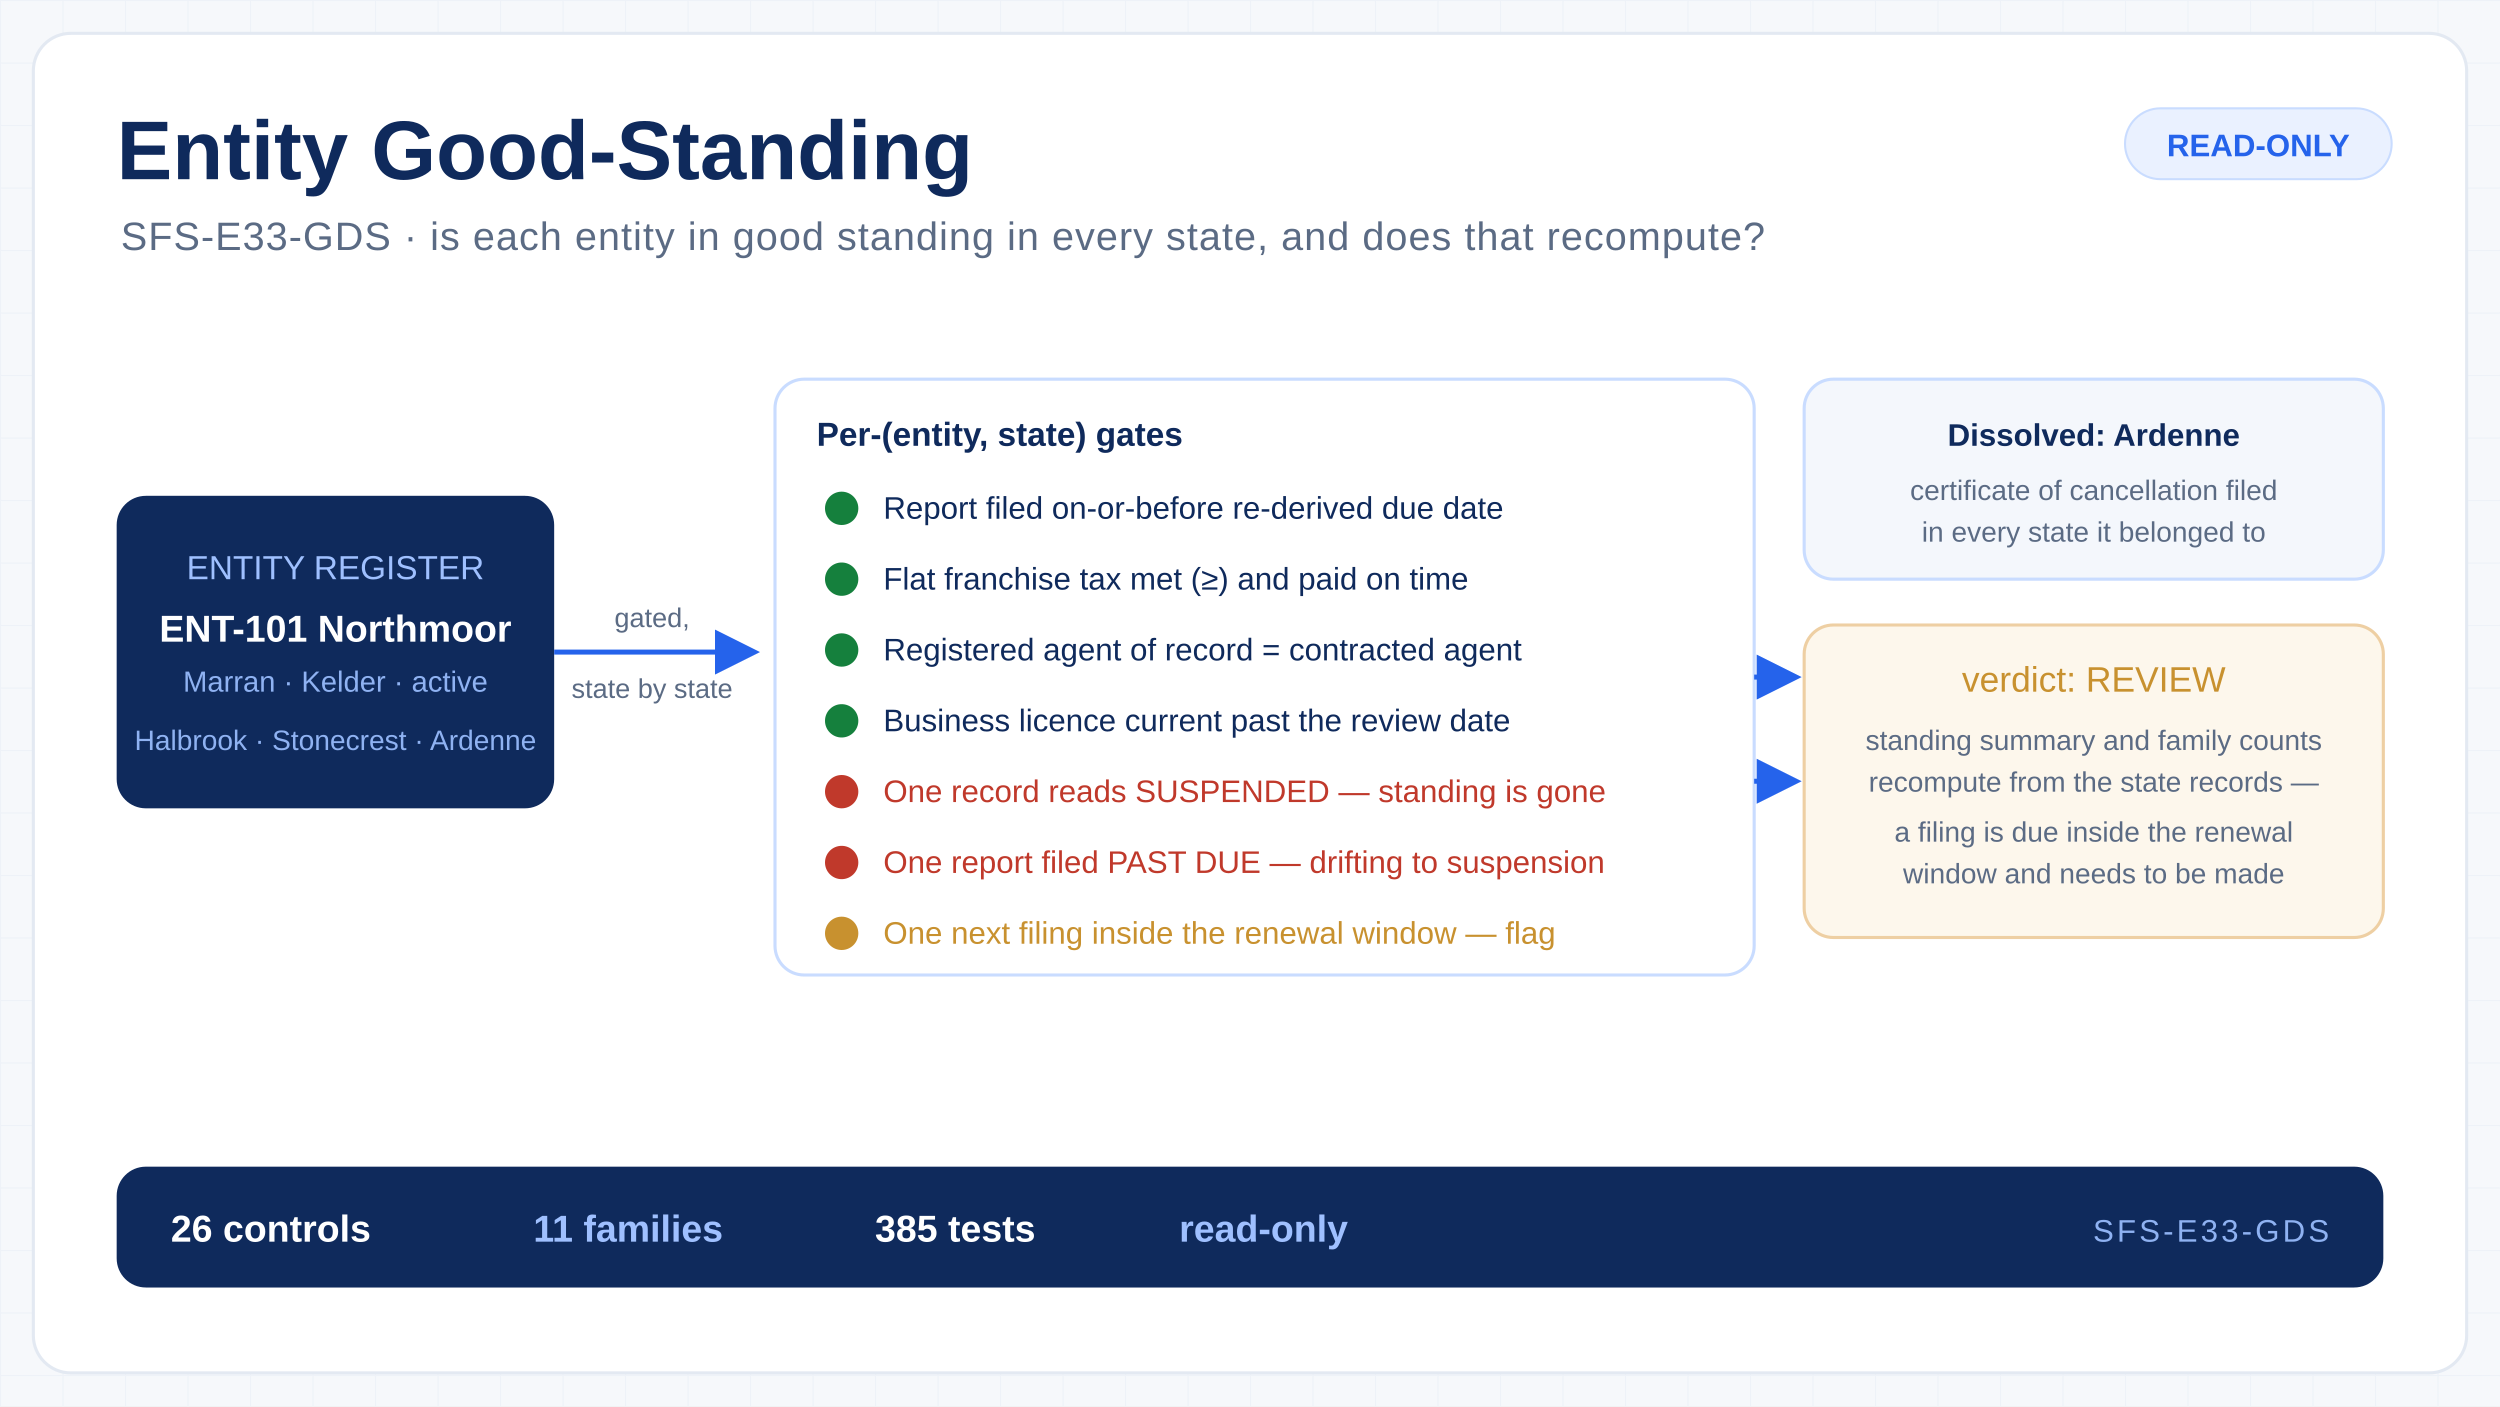
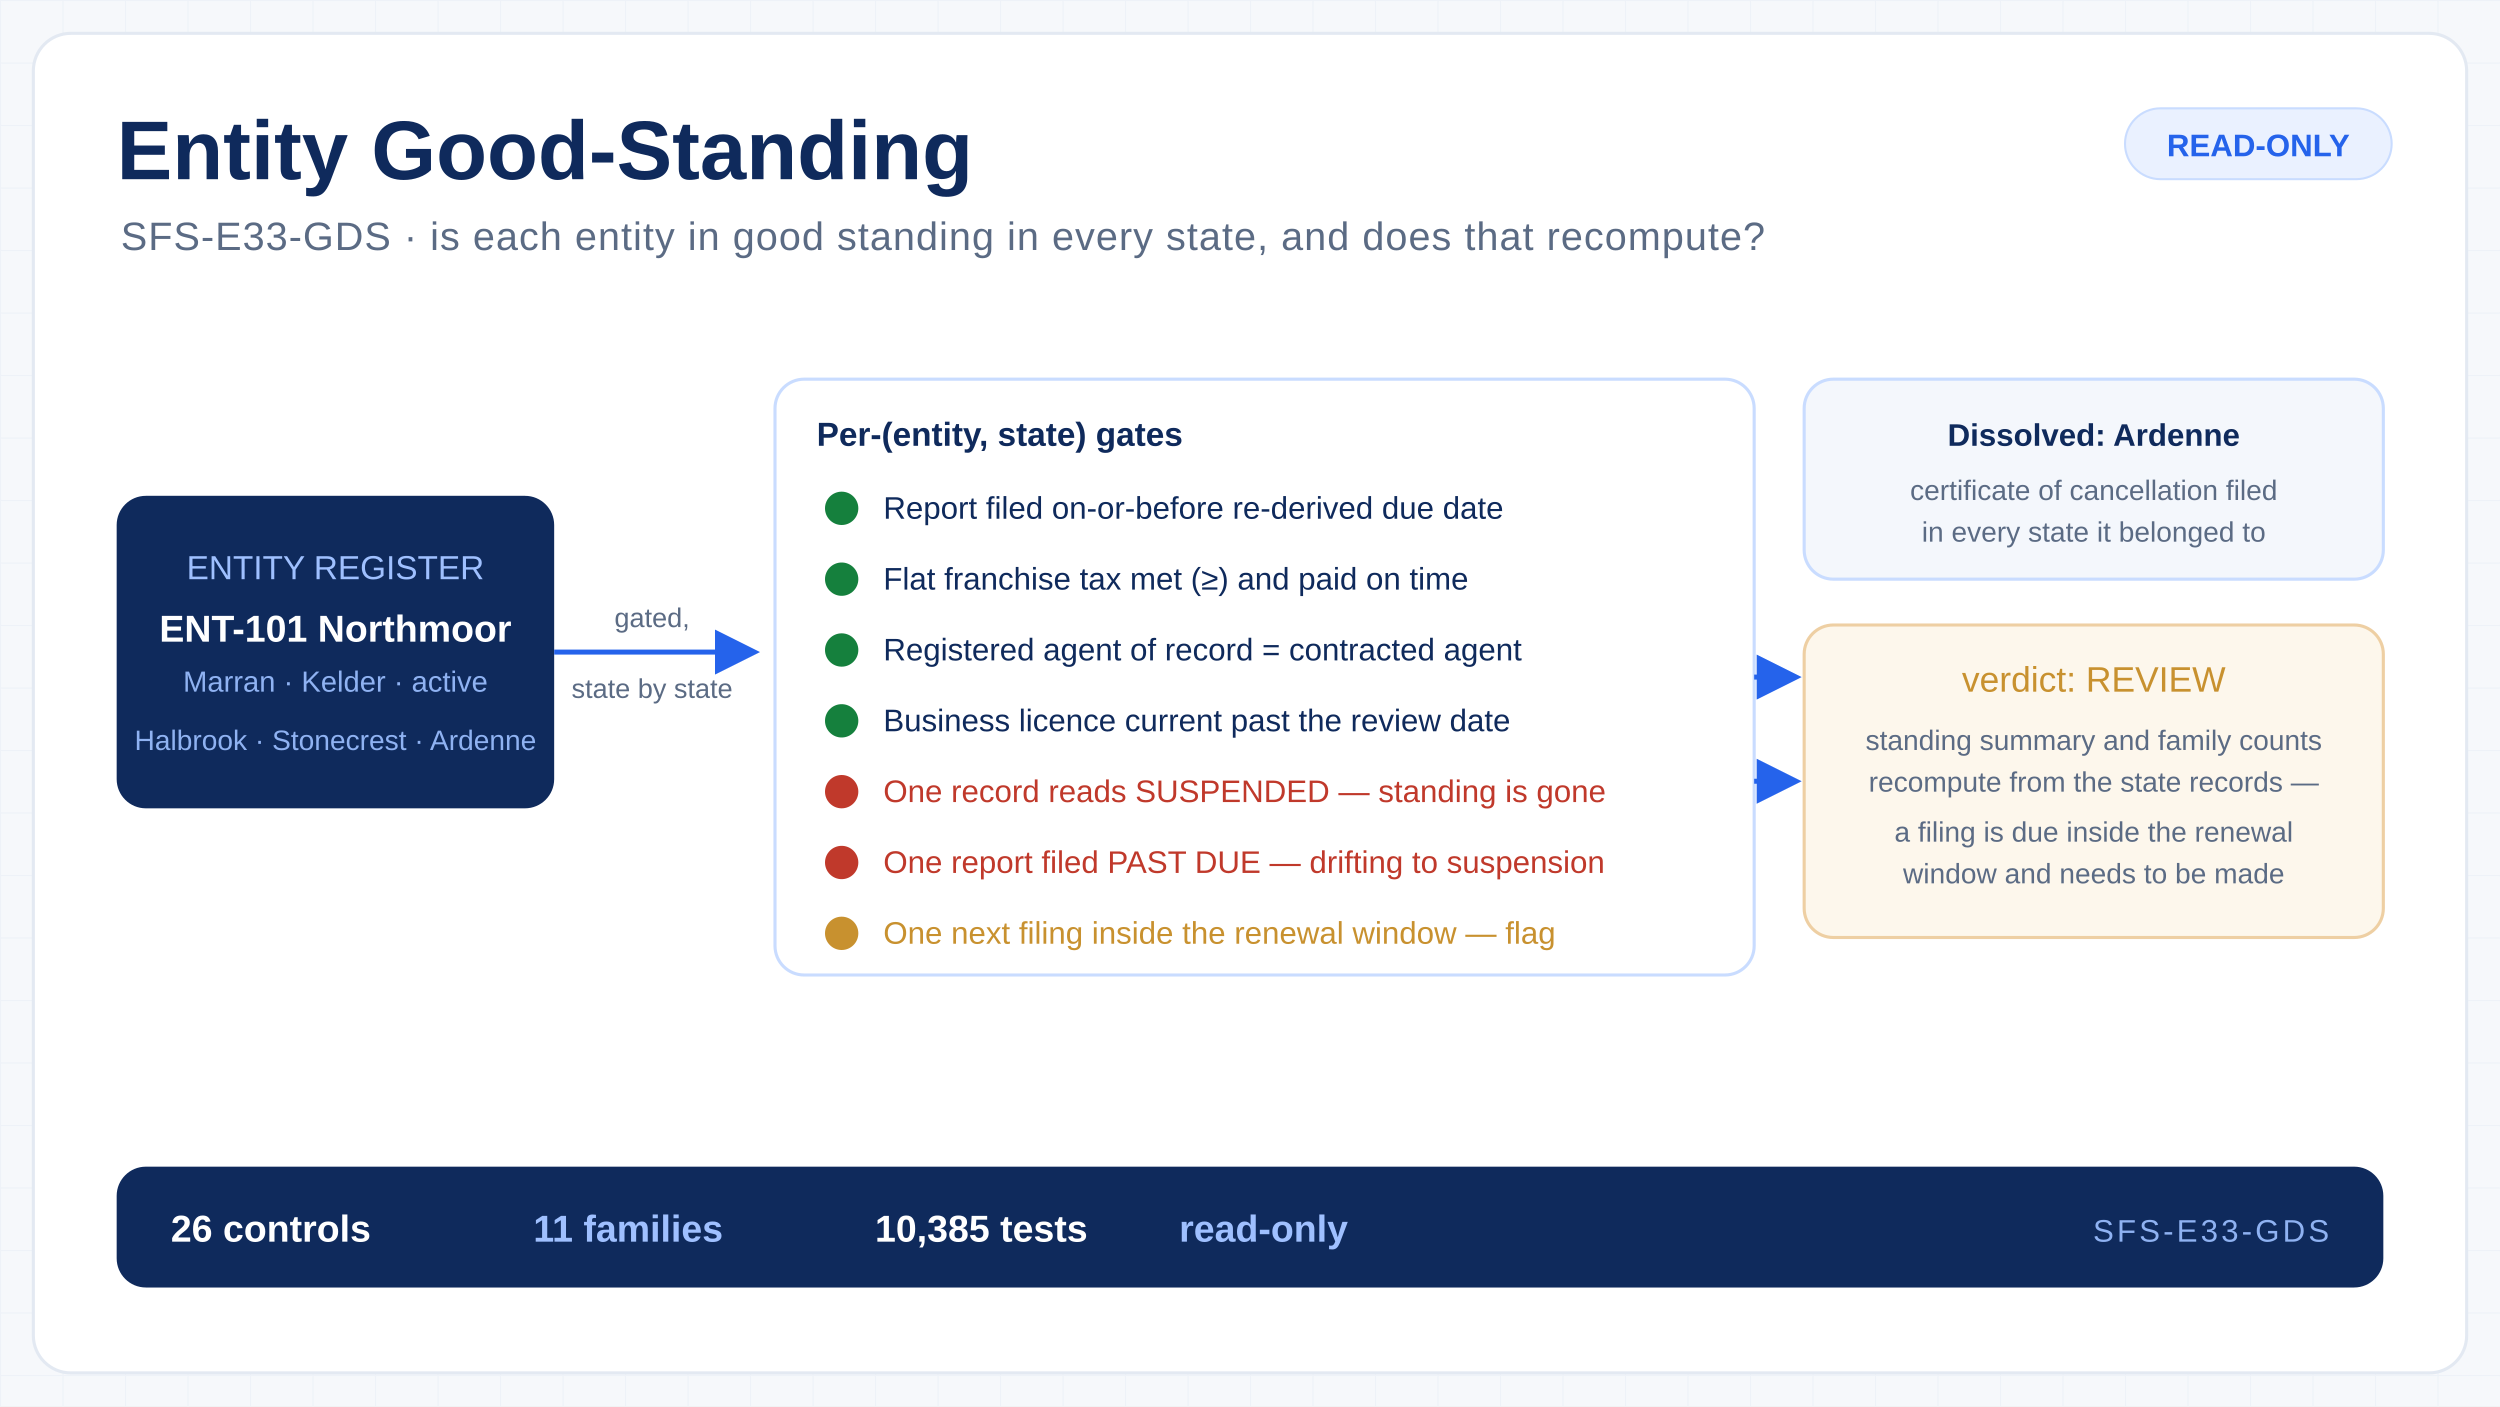
<svg xmlns="http://www.w3.org/2000/svg" viewBox="0 0 1200 675" width="1200" height="675" font-family="'Segoe UI',system-ui,-apple-system,Arial,sans-serif" role="img" aria-label="Entity Good-Standing engine tile: each entity proved state by state to have filed on time, paid the flat franchise tax, read ACTIVE at the Secretary of State and held its contracted agent, with the standing rollup recomputed from the state records.">
  <defs>
    <pattern id="grid-gds" width="30" height="30" patternUnits="userSpaceOnUse">
      <path d="M30 0H0V30" fill="none" stroke="#eef2f8" stroke-width="1" />
    </pattern>
    <marker id="arw-gds" markerWidth="9" markerHeight="9" refX="7" refY="4.5" orient="auto">
      <path d="M0 0L9 4.5L0 9Z" fill="#2563eb" />
    </marker>
  </defs>
  <rect width="1200" height="675" fill="#f6f8fb" />
  <rect width="1200" height="675" fill="url(#grid-gds)" />
  <rect x="16" y="16" width="1168" height="643" rx="18" fill="#ffffff" stroke="#e3e9f2" stroke-width="1.5" />
  <text x="56" y="86" font-size="40" font-weight="700" fill="#0f2a5c">Entity Good-Standing</text>
  <text x="58" y="120" font-size="19" fill="#5b6b84" letter-spacing="0.5">SFS-E33-GDS · is each entity in good standing in every state, and does that recompute?</text>
  <rect x="1020" y="52" width="128" height="34" rx="17" fill="#eaf1ff" stroke="#c9dcff" />
  <text x="1084" y="75" font-size="15" font-weight="600" fill="#2563eb" text-anchor="middle">READ-ONLY</text>
  <rect x="56" y="238" width="210" height="150" rx="14" fill="#0f2a5c" />
  <text x="161" y="278" font-size="16" fill="#9fc0ff" text-anchor="middle">ENTITY REGISTER</text>
  <text x="161" y="308" font-size="18" font-weight="700" fill="#ffffff" text-anchor="middle">ENT-101 Northmoor</text>
  <text x="161" y="332" font-size="14" fill="#8fb2f2" text-anchor="middle">Marran · Kelder · active</text>
  <text x="161" y="360" font-size="13.5" fill="#8fb2f2" text-anchor="middle">Halbrook · Stonecrest · Ardenne</text>
  <path d="M266 313H360" fill="none" stroke="#2563eb" stroke-width="2.4" marker-end="url(#arw-gds)" />
  <text x="313" y="301" font-size="13" fill="#5b6b84" text-anchor="middle">gated,</text>
  <text x="313" y="335" font-size="13" fill="#5b6b84" text-anchor="middle">state by state</text>
  <rect x="372" y="182" width="470" height="286" rx="14" fill="#ffffff" stroke="#c9dcff" stroke-width="1.5" />
  <text x="392" y="214" font-size="16" font-weight="700" fill="#0f2a5c">Per-(entity, state) gates</text>
  <g font-size="15" fill="#0f2a5c">
    <circle cx="404" cy="244" r="8" fill="#15803d" />
    <text x="424" y="249">Report filed on-or-before re-derived due date</text>
    <circle cx="404" cy="278" r="8" fill="#15803d" />
    <text x="424" y="283">Flat franchise tax met (≥) and paid on time</text>
    <circle cx="404" cy="312" r="8" fill="#15803d" />
    <text x="424" y="317">Registered agent of record = contracted agent</text>
    <circle cx="404" cy="346" r="8" fill="#15803d" />
    <text x="424" y="351">Business licence current past the review date</text>
    <circle cx="404" cy="380" r="8" fill="#c0392b" />
    <text x="424" y="385" fill="#c0392b">One record reads SUSPENDED — standing is gone</text>
    <circle cx="404" cy="414" r="8" fill="#c0392b" />
    <text x="424" y="419" fill="#c0392b">One report filed PAST DUE — drifting to suspension</text>
    <circle cx="404" cy="448" r="8" fill="#c8912f" />
    <text x="424" y="453" fill="#c8912f">One next filing inside the renewal window — flag</text>
  </g>
  <rect x="866" y="182" width="278" height="96" rx="14" fill="#f4f7fc" stroke="#c9dcff" stroke-width="1.5" />
  <text x="1005" y="214" font-size="15" font-weight="700" fill="#0f2a5c" text-anchor="middle">Dissolved: Ardenne</text>
  <text x="1005" y="240" font-size="13.5" fill="#5b6b84" text-anchor="middle">certificate of cancellation filed</text>
  <text x="1005" y="260" font-size="13.5" fill="#5b6b84" text-anchor="middle">in every state it belonged to</text>
  <rect x="866" y="300" width="278" height="150" rx="14" fill="#fdf7ec" stroke="#eecfa3" stroke-width="1.5" />
  <text x="1005" y="332" font-size="17" fill="#c8912f" text-anchor="middle">verdict: REVIEW</text>
  <text x="1005" y="360" font-size="13.5" fill="#5b6b84" text-anchor="middle">standing summary and family counts</text>
  <text x="1005" y="380" font-size="13.5" fill="#5b6b84" text-anchor="middle">recompute from the state records —</text>
  <text x="1005" y="404" font-size="13.5" fill="#5b6b84" text-anchor="middle">a filing is due inside the renewal</text>
  <text x="1005" y="424" font-size="13.5" fill="#5b6b84" text-anchor="middle">window and needs to be made</text>
  <path d="M842 325H860" fill="none" stroke="#2563eb" stroke-width="2.4" marker-end="url(#arw-gds)" />
  <path d="M842 375H860" fill="none" stroke="#2563eb" stroke-width="2.4" marker-end="url(#arw-gds)" />
  <rect x="56" y="560" width="1088" height="58" rx="14" fill="#0f2a5c" />
  <text x="82" y="596" font-size="18" font-weight="600" fill="#ffffff">26 controls</text>
  <text x="256" y="596" font-size="18" font-weight="600" fill="#9fc0ff">11 families</text>
-   <text x="420" y="596" font-size="18" font-weight="600" fill="#ffffff">385 tests</text>
+   <text x="420" y="596" font-size="18" font-weight="600" fill="#ffffff">10,385 tests</text>
  <text x="566" y="596" font-size="18" font-weight="600" fill="#9fc0ff">read-only</text>
  <text x="1118" y="596" font-size="15" fill="#8fb2f2" text-anchor="end" letter-spacing="1.5">SFS-E33-GDS</text>
</svg>
